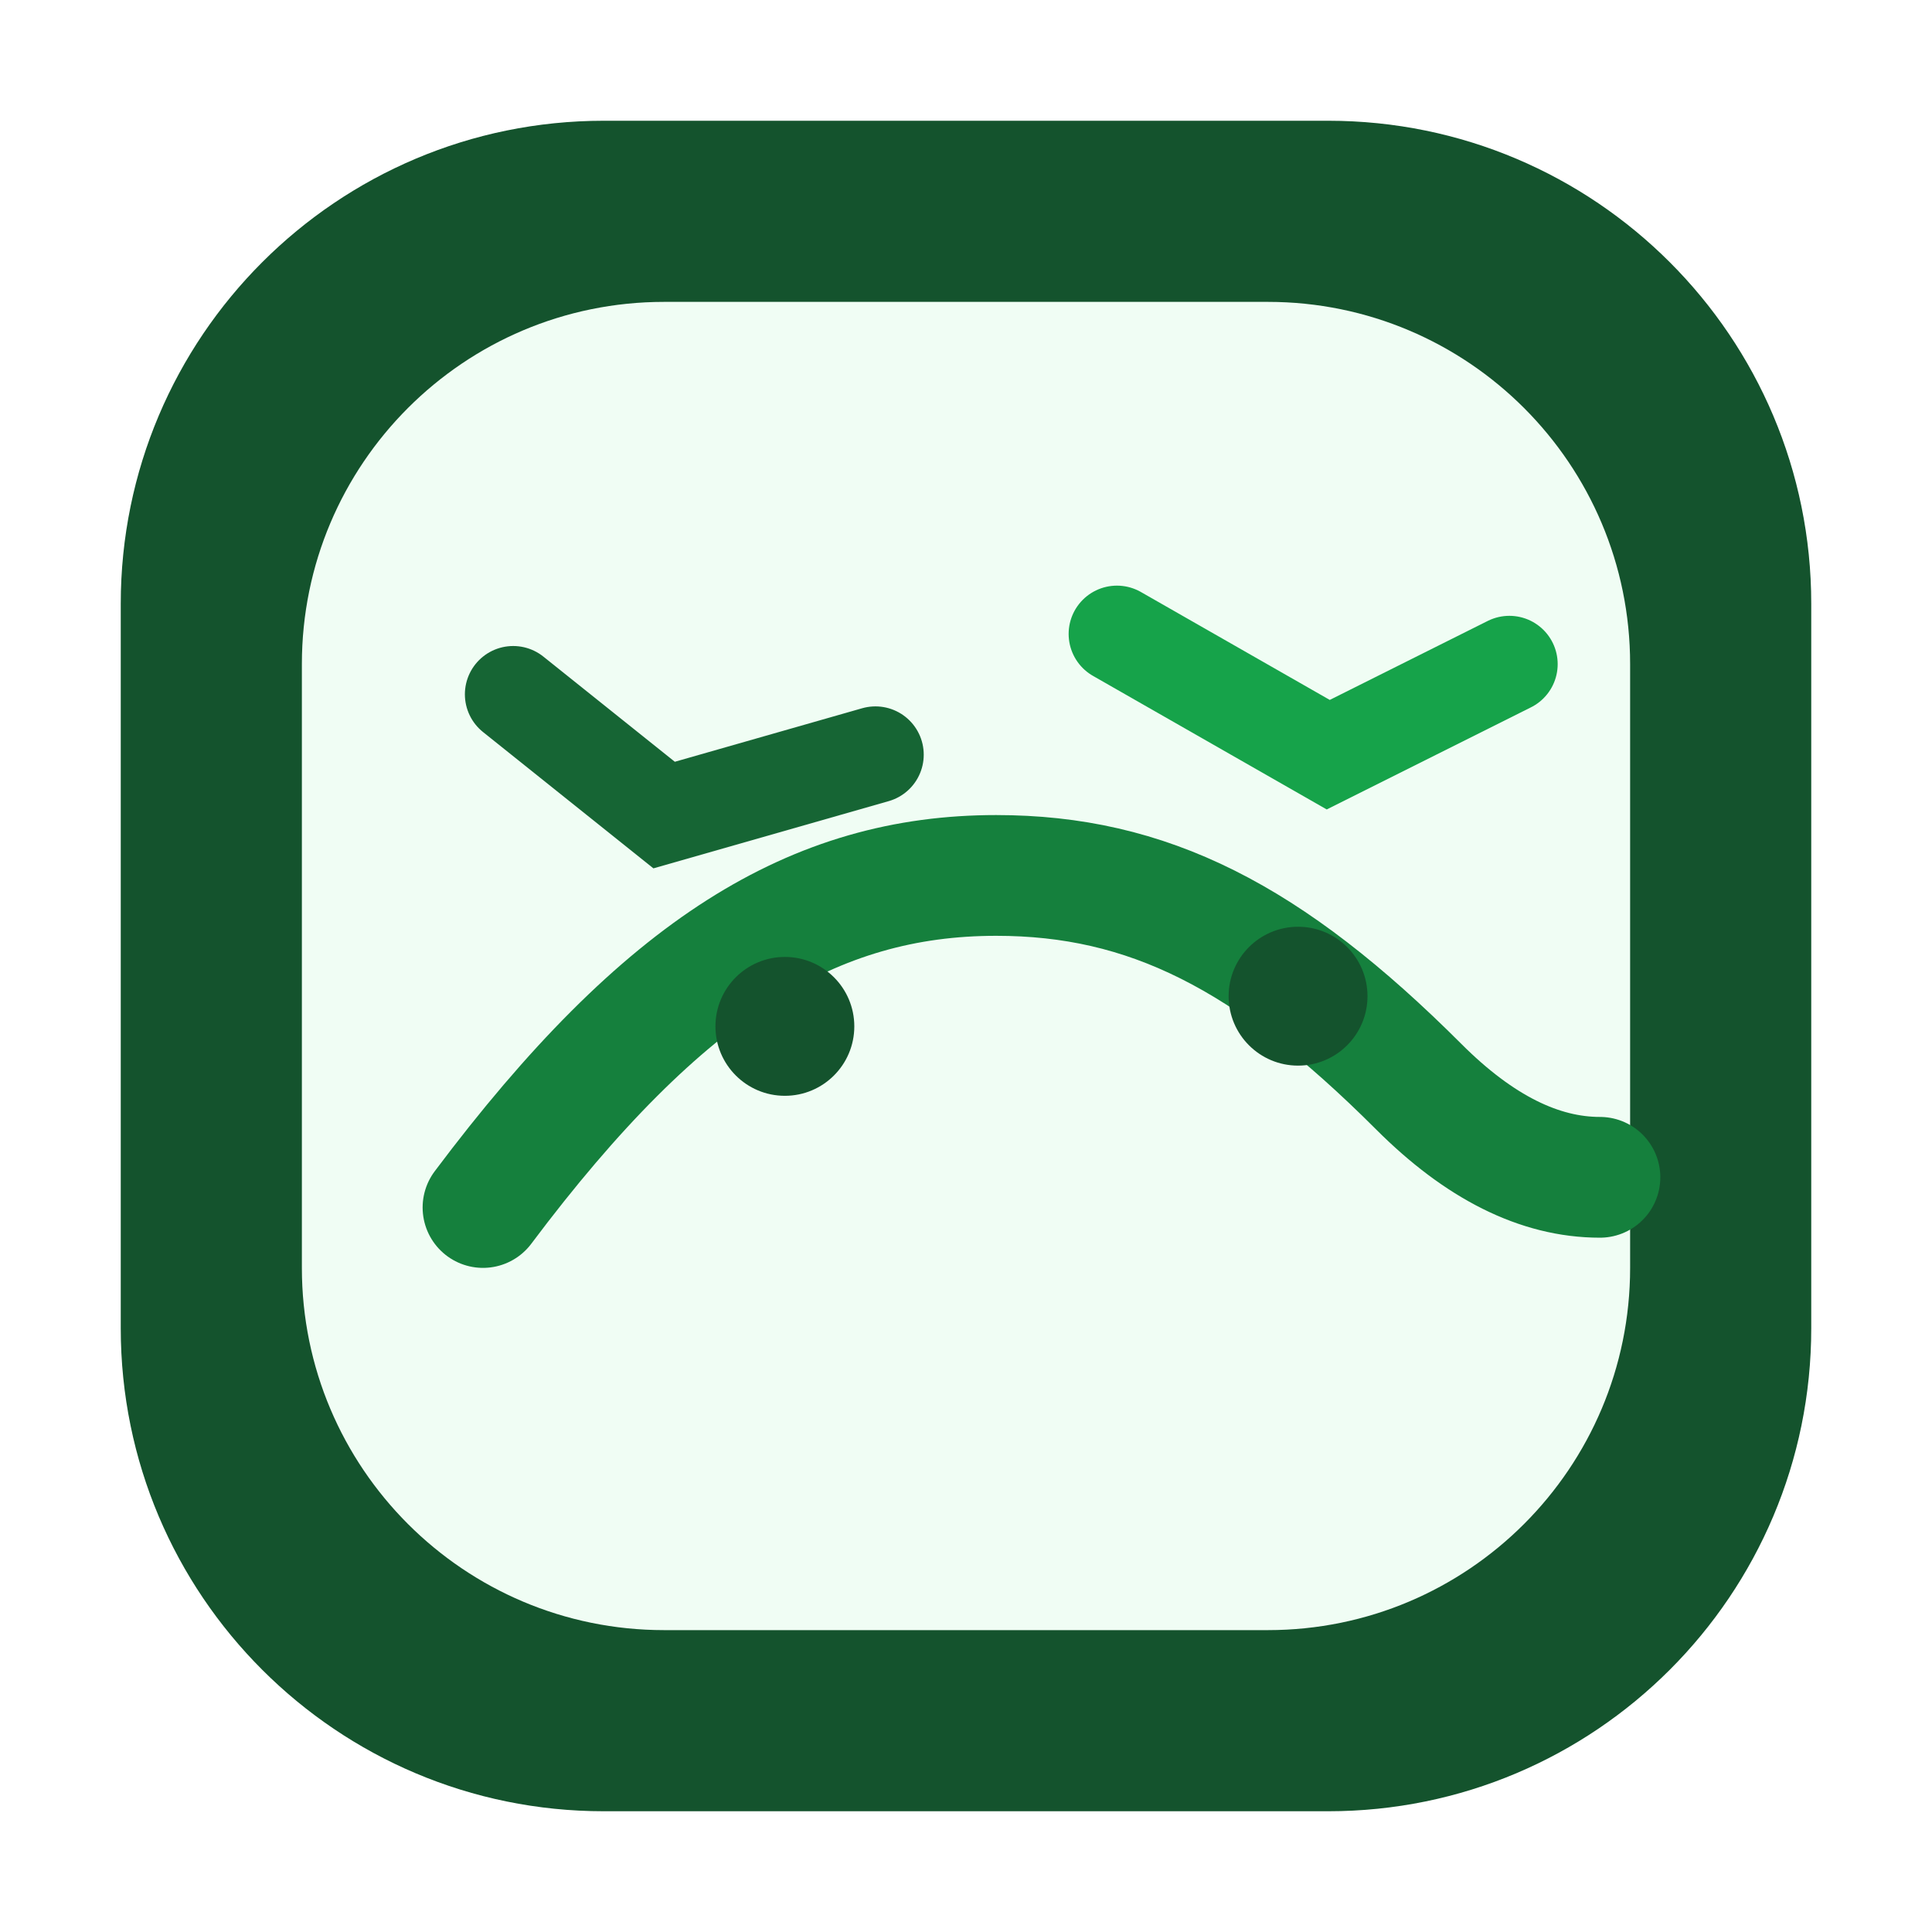
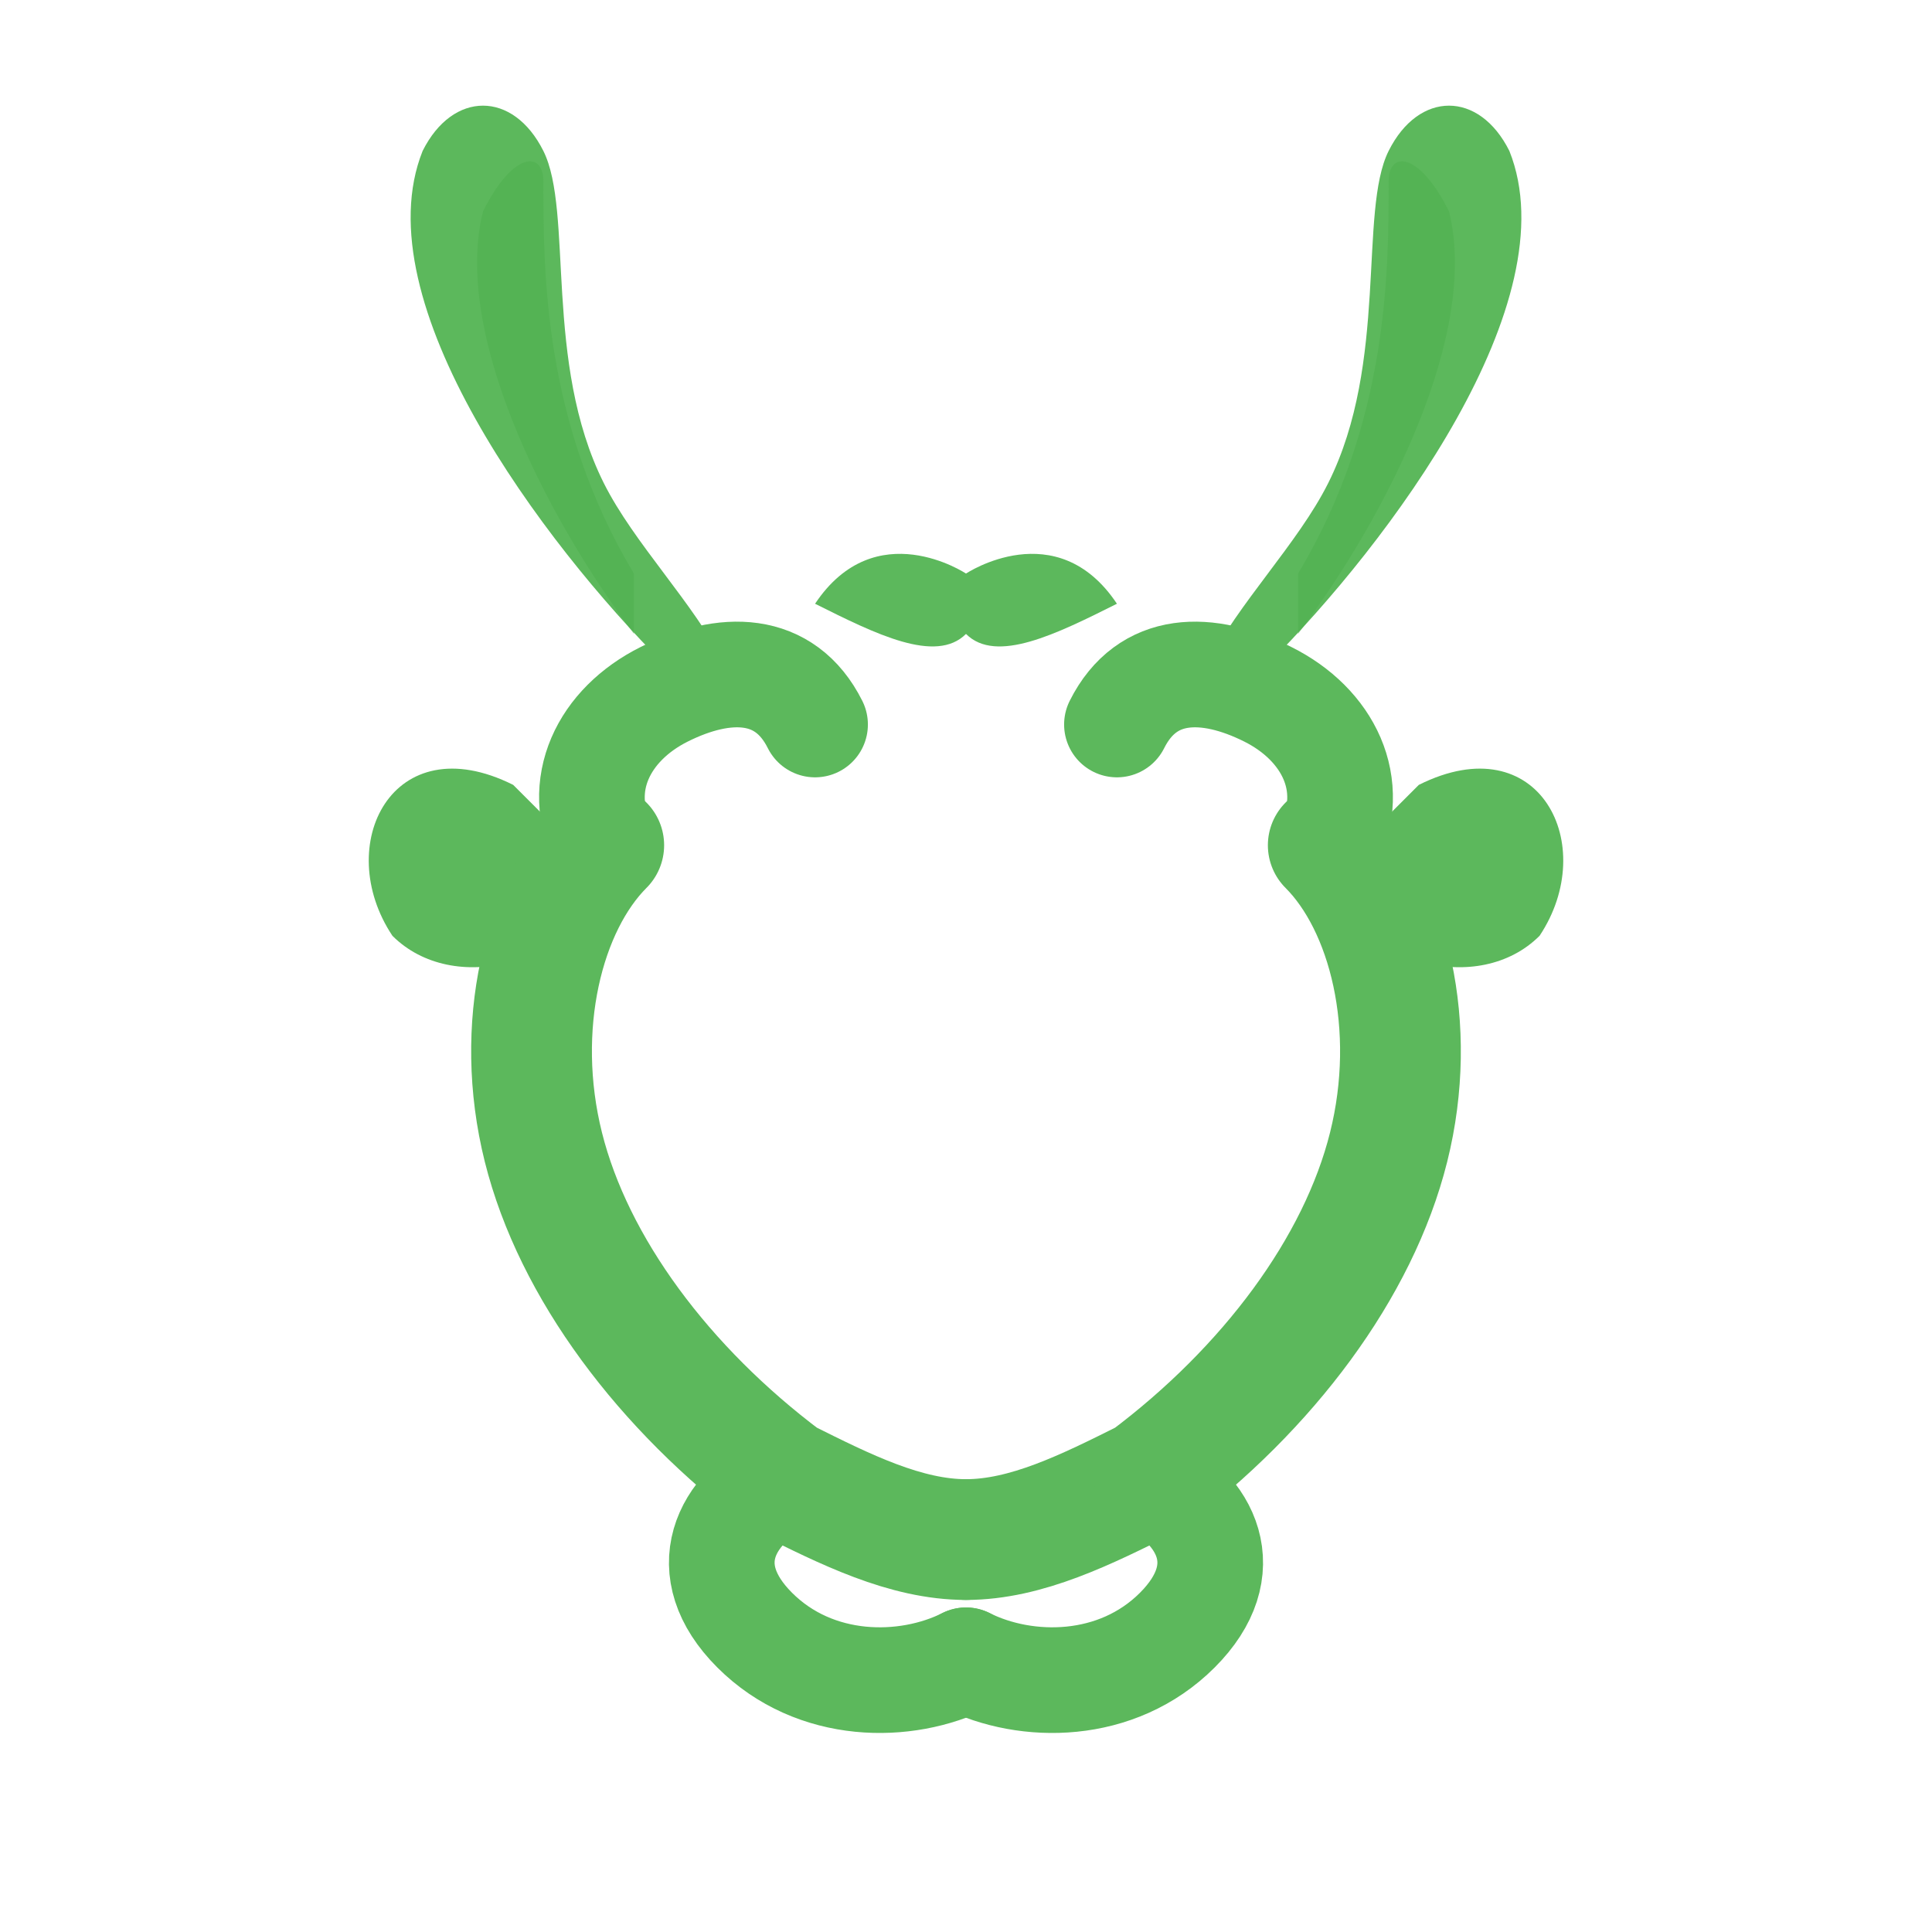
<svg xmlns="http://www.w3.org/2000/svg" width="64" height="64" viewBox="0 0 64 64" fill="none">
-   <rect x="4" y="4" width="56" height="56" rx="16" fill="#14532D" />
-   <rect x="10" y="10" width="44" height="44" rx="12" fill="#F0FDF4" />
-   <path d="M16 40C22 32 27 29 33 29C38 29 42 31 47 36C49 38 51 39 53 39" stroke="#15803D" stroke-width="4" stroke-linecap="round" />
-   <path d="M17 23L22 27L29 25" stroke="#166534" stroke-width="3.2" stroke-linecap="round" />
-   <path d="M37 21L44 25L50 22" stroke="#16A34A" stroke-width="3.2" stroke-linecap="round" />
-   <circle cx="26" cy="34" r="2.3" fill="#14532D" />
-   <circle cx="43" cy="33" r="2.3" fill="#14532D" />
+   <path d="M22 22 C18 18 12 10 14 5 C15 3 17 3 18 5 C19 7 18 12 20 16 C21 18 23 20 24 22 Z" fill="#5cb85c" />
+   <path d="M21 21 C18 17 15 11 16 7 C17 5 18 5 18 6 C18 9 18 14 21 19 Z" fill="#4cae4c" opacity="0.5" />
+   <path d="M42 22 C46 18 52 10 50 5 C49 3 47 3 46 5 C45 7 46 12 44 16 C43 18 41 20 40 22 Z" fill="#5cb85c" />
+   <path d="M43 21 C46 17 49 11 48 7 C47 5 46 5 46 6 C46 9 46 14 43 19 Z" fill="#4cae4c" opacity="0.5" />
+   <path d="M17 26 C13 24 11 28 13 31 C15 33 19 32 20 29 Z" fill="#5cb85c" />
+   <path d="M47 26 C51 24 53 28 51 31 C49 33 45 32 44 29 Z" fill="#5cb85c" />
+   <path d="M27 20 C29 17 32 19 32 19 C32 19 35 17 37 20 C35 21 33 22 32 21 C31 22 29 21 27 20 Z" fill="#5cb85c" />
+   <path d="M20 28 C18 30 17 34 18 38 C19 42 22 46 26 49 C28 50 30 51 32 51" stroke="#5cb85c" stroke-width="4" stroke-linecap="round" fill="none" />
+   <path d="M44 28 C46 30 47 34 46 38 C45 42 42 46 38 49 C36 50 34 51 32 51" stroke="#5cb85c" stroke-width="4" stroke-linecap="round" fill="none" />
+   <path d="M20 28 C19 26 20 24 22 23 C24 22 26 22 27 24" stroke="#5cb85c" stroke-width="3.5" stroke-linecap="round" fill="none" />
+   <path d="M44 28 C45 26 44 24 42 23 C40 22 38 22 37 24" stroke="#5cb85c" stroke-width="3.5" stroke-linecap="round" fill="none" />
+   <path d="M26 49 C24 50 23 52 25 54 C27 56 30 56 32 55" stroke="#5cb85c" stroke-width="3.5" stroke-linecap="round" fill="none" />
+   <path d="M38 49 C40 50 41 52 39 54 C37 56 34 56 32 55" stroke="#5cb85c" stroke-width="3.5" stroke-linecap="round" fill="none" />
</svg>
